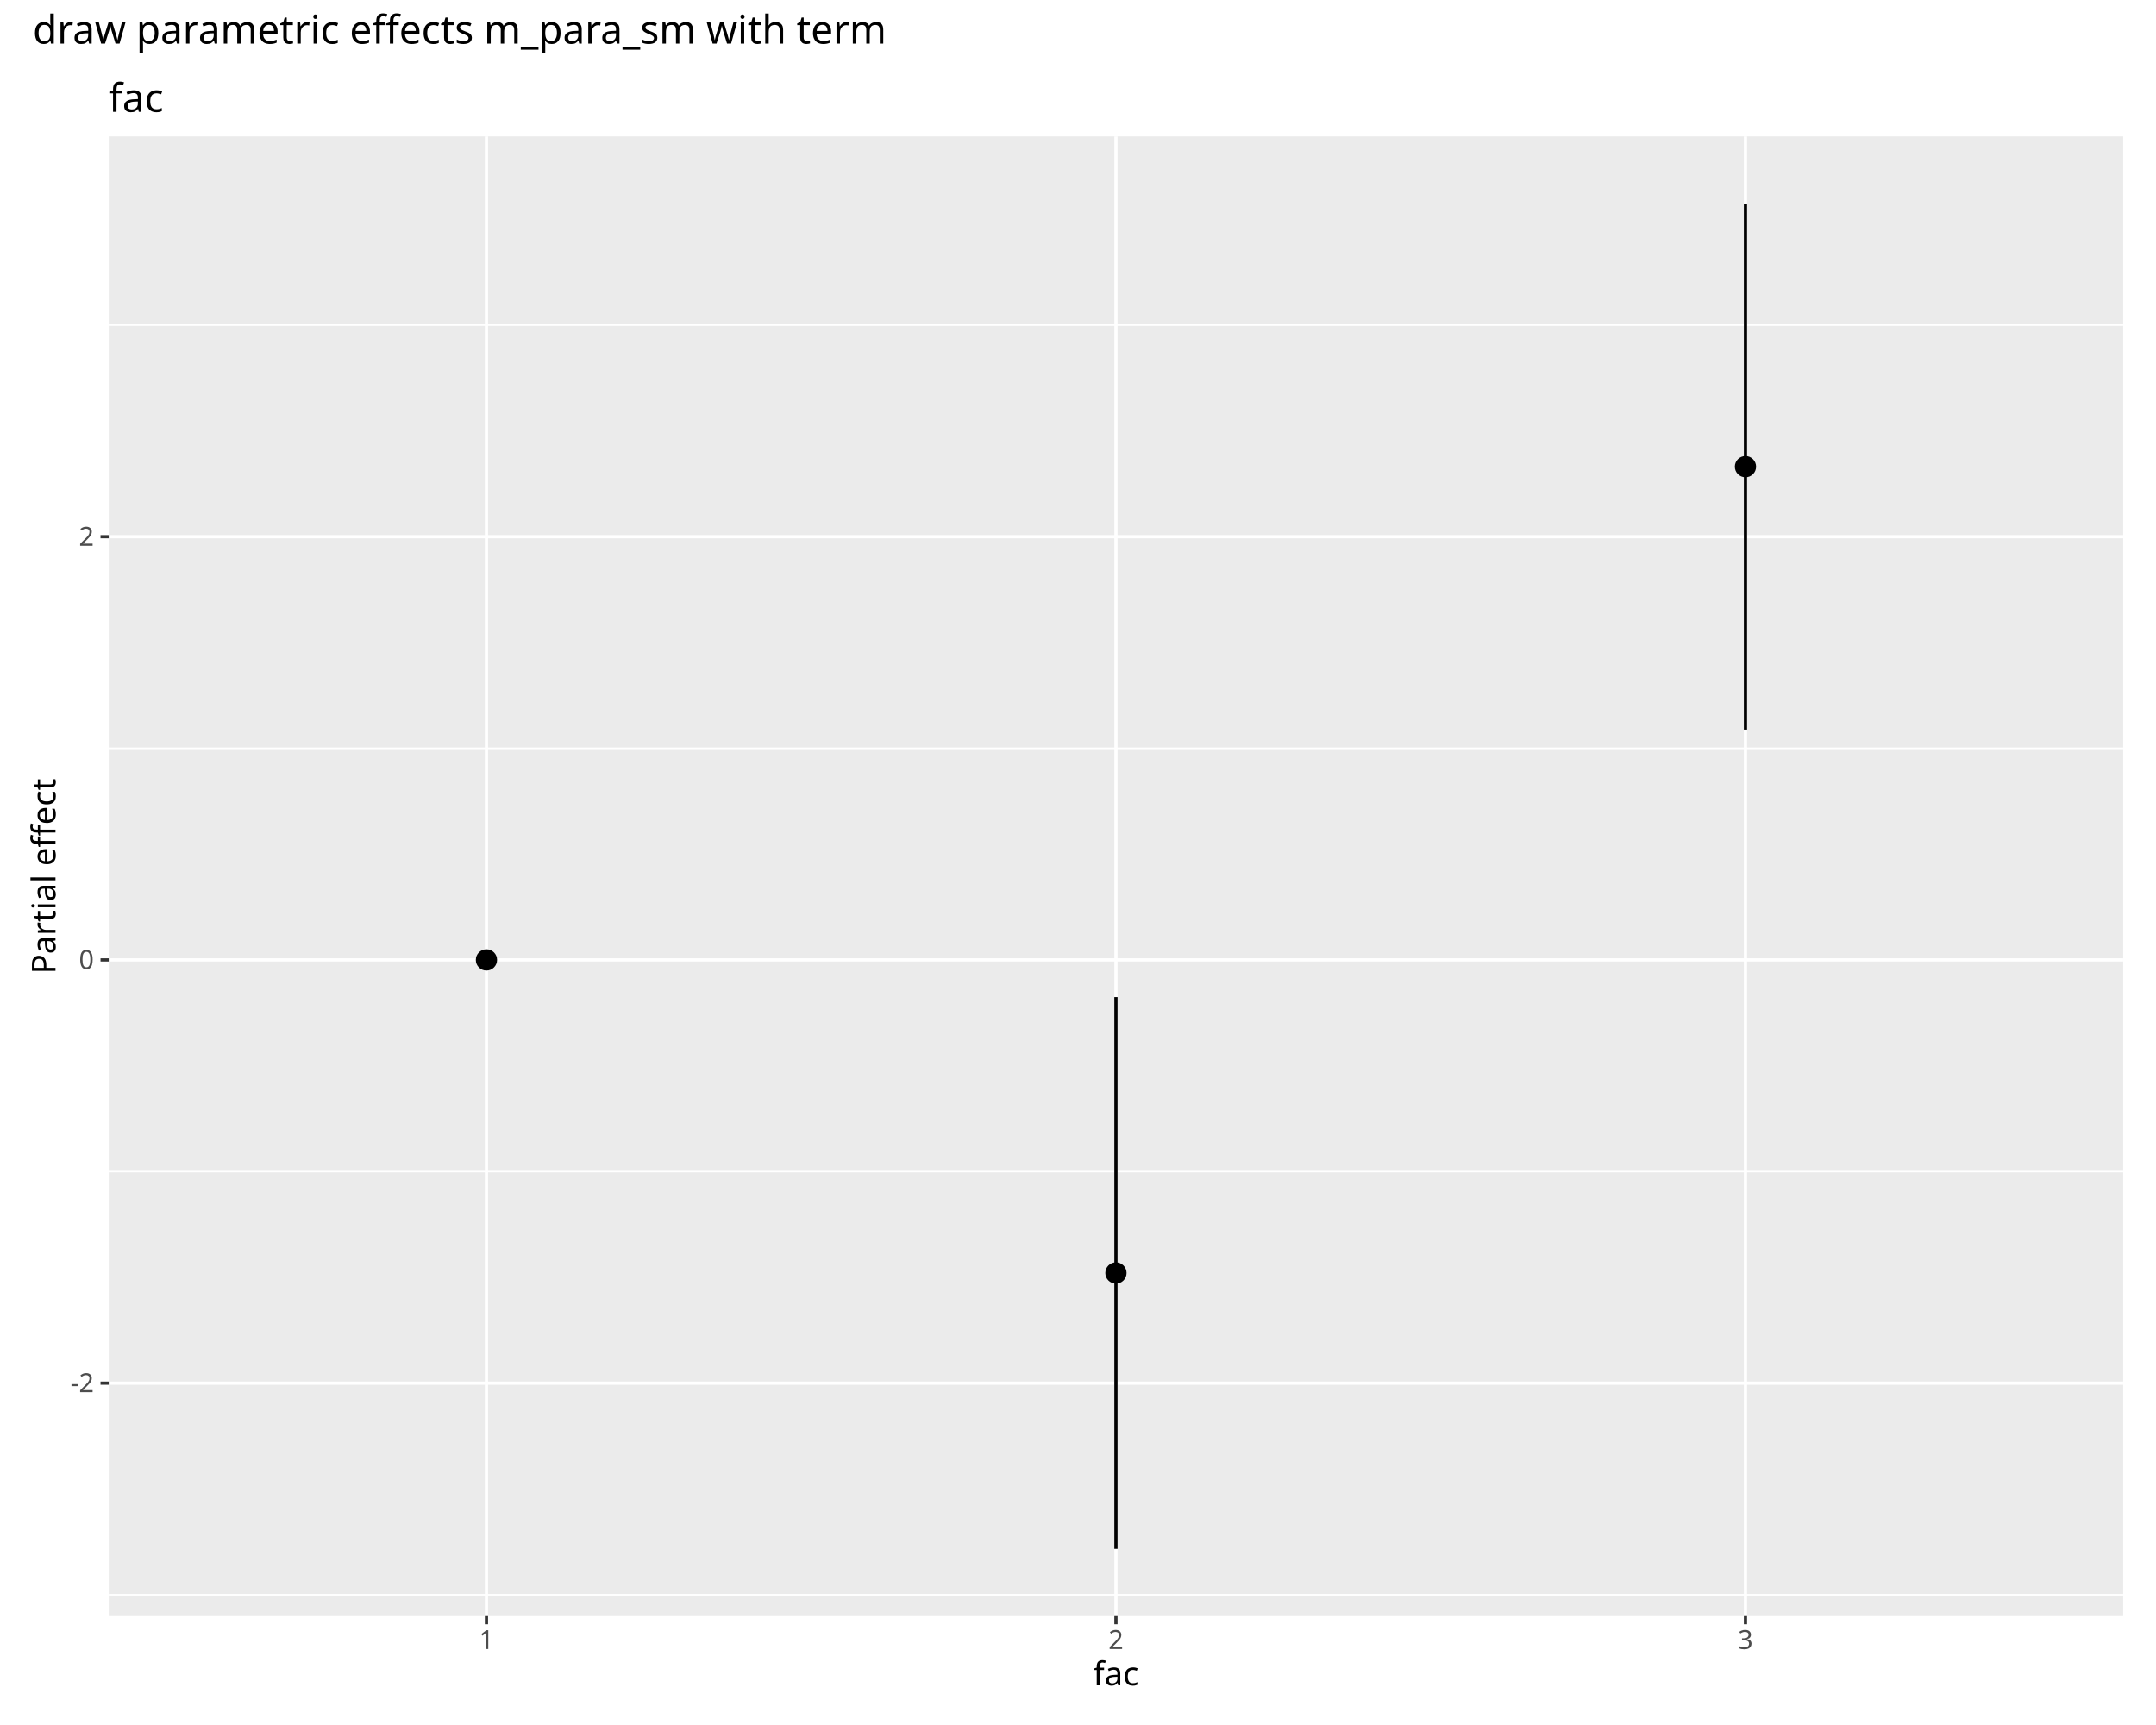
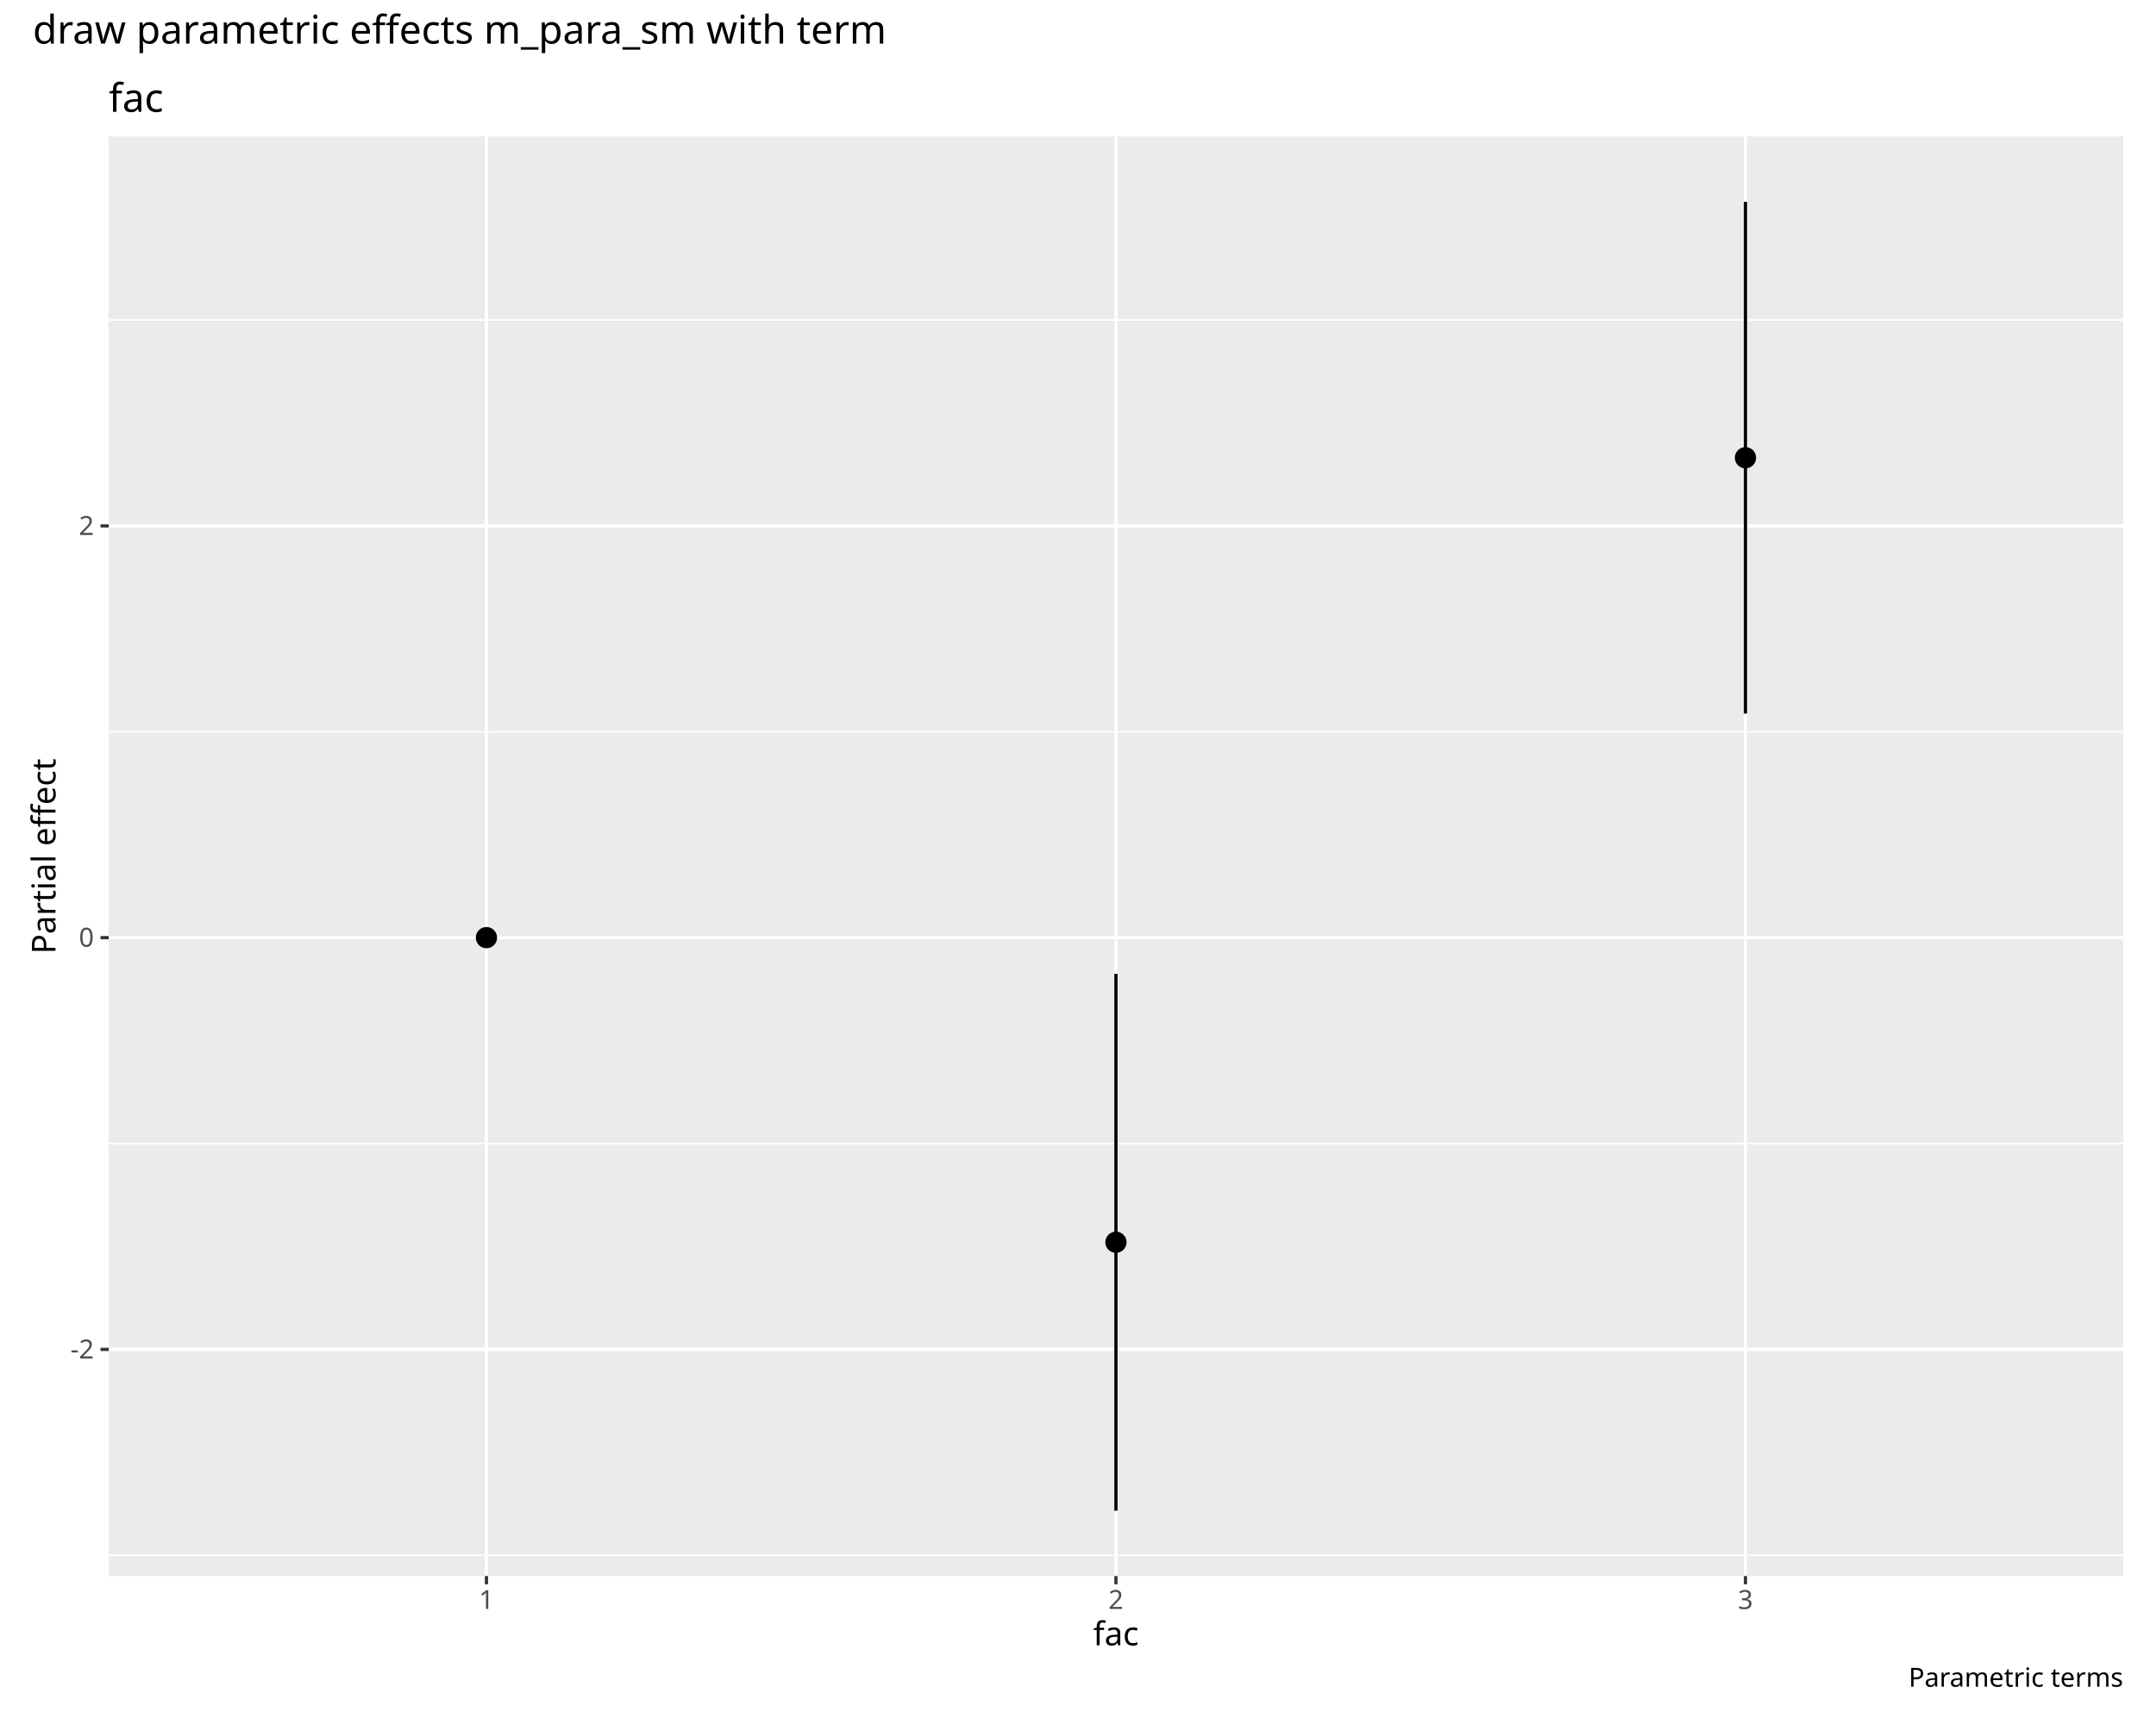
<svg xmlns="http://www.w3.org/2000/svg" class="svglite" data-engine-version="2.0" width="720.00pt" height="576.00pt" viewBox="0 0 720.00 576.00">
  <defs>
    <style type="text/css">
    .svglite line, .svglite polyline, .svglite polygon, .svglite path, .svglite rect, .svglite circle {
      fill: none;
      stroke: #000000;
      stroke-linecap: round;
      stroke-linejoin: round;
      stroke-miterlimit: 10.00;
    }
  </style>
  </defs>
  <rect width="100%" height="100%" style="stroke: none; fill: #FFFFFF;" />
  <defs>
    <clipPath id="cpMC4wMHw3MjAuMDB8MC4wMHw1NzYuMDA=">
      <rect x="0.00" y="0.00" width="720.00" height="576.00" />
    </clipPath>
  </defs>
  <g clip-path="url(#cpMC4wMHw3MjAuMDB8MC4wMHw1NzYuMDA=)">
    <rect x="0.00" y="0.00" width="720.00" height="576.00" style="stroke-width: 1.07; stroke: #FFFFFF; fill: #FFFFFF;" />
  </g>
  <defs>
    <clipPath id="cpNS40OHw3MTQuNTJ8MjIuNzh8NTcwLjUy">
      <rect x="5.48" y="22.78" width="709.04" height="547.74" />
    </clipPath>
  </defs>
  <g clip-path="url(#cpNS40OHw3MTQuNTJ8MjIuNzh8NTcwLjUy)">
    <rect x="5.48" y="22.78" width="709.04" height="547.74" style="stroke-width: 1.07; stroke: #FFFFFF; fill: #FFFFFF;" />
  </g>
  <g clip-path="url(#cpMC4wMHw3MjAuMDB8MC4wMHw1NzYuMDA=)">
</g>
  <defs>
-     <clipPath id="cpMzYuMzF8NzA5LjA0fDQ1LjU3fDUzOS42Mw==">
-       <rect x="36.31" y="45.57" width="672.73" height="494.07" />
+     <clipPath id="cpMzYuMzF8NzA5LjA0fDQ1LjU3fDUyNi4yNw==">
+       <rect x="36.31" y="45.57" width="672.73" height="480.70" />
    </clipPath>
  </defs>
-   <g clip-path="url(#cpMzYuMzF8NzA5LjA0fDQ1LjU3fDUzOS42Mw==)">
-     <rect x="36.31" y="45.57" width="672.73" height="494.07" style="stroke-width: 1.07; stroke: none; fill: #EBEBEB;" />
-     <polyline points="36.31,532.51 709.04,532.51 " style="stroke-width: 0.53; stroke: #FFFFFF; stroke-linecap: butt;" />
-     <polyline points="36.31,391.19 709.04,391.19 " style="stroke-width: 0.53; stroke: #FFFFFF; stroke-linecap: butt;" />
-     <polyline points="36.31,249.87 709.04,249.87 " style="stroke-width: 0.53; stroke: #FFFFFF; stroke-linecap: butt;" />
-     <polyline points="36.31,108.55 709.04,108.55 " style="stroke-width: 0.53; stroke: #FFFFFF; stroke-linecap: butt;" />
-     <polyline points="36.31,461.85 709.04,461.85 " style="stroke-width: 1.07; stroke: #FFFFFF; stroke-linecap: butt;" />
-     <polyline points="36.31,320.53 709.04,320.53 " style="stroke-width: 1.07; stroke: #FFFFFF; stroke-linecap: butt;" />
-     <polyline points="36.31,179.21 709.04,179.21 " style="stroke-width: 1.07; stroke: #FFFFFF; stroke-linecap: butt;" />
-     <polyline points="162.45,539.63 162.45,45.57 " style="stroke-width: 1.07; stroke: #FFFFFF; stroke-linecap: butt;" />
-     <polyline points="372.67,539.63 372.67,45.57 " style="stroke-width: 1.07; stroke: #FFFFFF; stroke-linecap: butt;" />
-     <polyline points="582.90,539.63 582.90,45.57 " style="stroke-width: 1.07; stroke: #FFFFFF; stroke-linecap: butt;" />
-     <line x1="162.45" y1="320.53" x2="162.45" y2="320.53" style="stroke-width: 1.07; stroke-linecap: butt;" />
-     <line x1="582.90" y1="243.62" x2="582.90" y2="68.02" style="stroke-width: 1.07; stroke-linecap: butt;" />
-     <line x1="372.67" y1="517.18" x2="372.67" y2="332.95" style="stroke-width: 1.07; stroke-linecap: butt;" />
-     <circle cx="162.45" cy="320.53" r="2.84" style="stroke-width: 1.42; fill: #000000;" />
-     <circle cx="582.90" cy="155.82" r="2.84" style="stroke-width: 1.42; fill: #000000;" />
-     <circle cx="372.67" cy="425.06" r="2.84" style="stroke-width: 1.42; fill: #000000;" />
+   <g clip-path="url(#cpMzYuMzF8NzA5LjA0fDQ1LjU3fDUyNi4yNw==)">
+     <rect x="36.31" y="45.57" width="672.73" height="480.70" style="stroke-width: 1.07; stroke: none; fill: #EBEBEB;" />
+     <polyline points="36.31,519.34 709.04,519.34 " style="stroke-width: 0.53; stroke: #FFFFFF; stroke-linecap: butt;" />
+     <polyline points="36.31,381.84 709.04,381.84 " style="stroke-width: 0.53; stroke: #FFFFFF; stroke-linecap: butt;" />
+     <polyline points="36.31,244.35 709.04,244.35 " style="stroke-width: 0.53; stroke: #FFFFFF; stroke-linecap: butt;" />
+     <polyline points="36.31,106.85 709.04,106.85 " style="stroke-width: 0.53; stroke: #FFFFFF; stroke-linecap: butt;" />
+     <polyline points="36.31,450.59 709.04,450.59 " style="stroke-width: 1.07; stroke: #FFFFFF; stroke-linecap: butt;" />
+     <polyline points="36.31,313.09 709.04,313.09 " style="stroke-width: 1.07; stroke: #FFFFFF; stroke-linecap: butt;" />
+     <polyline points="36.31,175.60 709.04,175.60 " style="stroke-width: 1.07; stroke: #FFFFFF; stroke-linecap: butt;" />
+     <polyline points="162.45,526.27 162.45,45.57 " style="stroke-width: 1.07; stroke: #FFFFFF; stroke-linecap: butt;" />
+     <polyline points="372.67,526.27 372.67,45.57 " style="stroke-width: 1.07; stroke: #FFFFFF; stroke-linecap: butt;" />
+     <polyline points="582.90,526.27 582.90,45.57 " style="stroke-width: 1.07; stroke: #FFFFFF; stroke-linecap: butt;" />
+     <line x1="162.45" y1="313.09" x2="162.45" y2="313.09" style="stroke-width: 1.07; stroke-linecap: butt;" />
+     <line x1="582.90" y1="238.26" x2="582.90" y2="67.42" style="stroke-width: 1.07; stroke-linecap: butt;" />
+     <line x1="372.67" y1="504.42" x2="372.67" y2="325.18" style="stroke-width: 1.07; stroke-linecap: butt;" />
+     <circle cx="162.45" cy="313.09" r="2.84" style="stroke-width: 1.42; fill: #000000;" />
+     <circle cx="582.90" cy="152.84" r="2.84" style="stroke-width: 1.42; fill: #000000;" />
+     <circle cx="372.67" cy="414.80" r="2.84" style="stroke-width: 1.42; fill: #000000;" />
  </g>
  <g clip-path="url(#cpMC4wMHw3MjAuMDB8MC4wMHw1NzYuMDA=)">
-     <text x="31.38" y="464.88" text-anchor="end" style="font-size: 8.80px; fill: #4D4D4D; font-family: sans;" textLength="7.82px" lengthAdjust="spacingAndGlyphs">-2</text>
-     <text x="31.38" y="323.56" text-anchor="end" style="font-size: 8.80px; fill: #4D4D4D; font-family: sans;" textLength="4.89px" lengthAdjust="spacingAndGlyphs">0</text>
-     <text x="31.38" y="182.24" text-anchor="end" style="font-size: 8.80px; fill: #4D4D4D; font-family: sans;" textLength="4.89px" lengthAdjust="spacingAndGlyphs">2</text>
-     <polyline points="33.57,461.85 36.31,461.85 " style="stroke-width: 1.07; stroke: #333333; stroke-linecap: butt;" />
-     <polyline points="33.57,320.53 36.31,320.53 " style="stroke-width: 1.07; stroke: #333333; stroke-linecap: butt;" />
-     <polyline points="33.57,179.21 36.31,179.21 " style="stroke-width: 1.07; stroke: #333333; stroke-linecap: butt;" />
-     <polyline points="162.45,542.37 162.45,539.63 " style="stroke-width: 1.07; stroke: #333333; stroke-linecap: butt;" />
-     <polyline points="372.67,542.37 372.67,539.63 " style="stroke-width: 1.07; stroke: #333333; stroke-linecap: butt;" />
-     <polyline points="582.90,542.37 582.90,539.63 " style="stroke-width: 1.07; stroke: #333333; stroke-linecap: butt;" />
-     <text x="162.45" y="550.62" text-anchor="middle" style="font-size: 8.80px; fill: #4D4D4D; font-family: sans;" textLength="4.89px" lengthAdjust="spacingAndGlyphs">1</text>
-     <text x="372.67" y="550.62" text-anchor="middle" style="font-size: 8.80px; fill: #4D4D4D; font-family: sans;" textLength="4.89px" lengthAdjust="spacingAndGlyphs">2</text>
-     <text x="582.90" y="550.62" text-anchor="middle" style="font-size: 8.80px; fill: #4D4D4D; font-family: sans;" textLength="4.89px" lengthAdjust="spacingAndGlyphs">3</text>
-     <text x="372.67" y="562.76" text-anchor="middle" style="font-size: 11.00px; font-family: sans;" textLength="14.68px" lengthAdjust="spacingAndGlyphs">fac</text>
-     <text transform="translate(18.53,292.60) rotate(-90)" text-anchor="middle" style="font-size: 11.00px; font-family: sans;" textLength="61.14px" lengthAdjust="spacingAndGlyphs">Partial effect</text>
+     <text x="31.38" y="453.62" text-anchor="end" style="font-size: 8.80px; fill: #4D4D4D; font-family: sans;" textLength="7.82px" lengthAdjust="spacingAndGlyphs">-2</text>
+     <text x="31.38" y="316.12" text-anchor="end" style="font-size: 8.80px; fill: #4D4D4D; font-family: sans;" textLength="4.89px" lengthAdjust="spacingAndGlyphs">0</text>
+     <text x="31.38" y="178.63" text-anchor="end" style="font-size: 8.80px; fill: #4D4D4D; font-family: sans;" textLength="4.89px" lengthAdjust="spacingAndGlyphs">2</text>
+     <polyline points="33.57,450.59 36.31,450.59 " style="stroke-width: 1.07; stroke: #333333; stroke-linecap: butt;" />
+     <polyline points="33.57,313.09 36.31,313.09 " style="stroke-width: 1.07; stroke: #333333; stroke-linecap: butt;" />
+     <polyline points="33.57,175.60 36.31,175.60 " style="stroke-width: 1.07; stroke: #333333; stroke-linecap: butt;" />
+     <polyline points="162.45,529.01 162.45,526.27 " style="stroke-width: 1.07; stroke: #333333; stroke-linecap: butt;" />
+     <polyline points="372.67,529.01 372.67,526.27 " style="stroke-width: 1.07; stroke: #333333; stroke-linecap: butt;" />
+     <polyline points="582.90,529.01 582.90,526.27 " style="stroke-width: 1.07; stroke: #333333; stroke-linecap: butt;" />
+     <text x="162.45" y="537.26" text-anchor="middle" style="font-size: 8.80px; fill: #4D4D4D; font-family: sans;" textLength="4.89px" lengthAdjust="spacingAndGlyphs">1</text>
+     <text x="372.67" y="537.26" text-anchor="middle" style="font-size: 8.80px; fill: #4D4D4D; font-family: sans;" textLength="4.89px" lengthAdjust="spacingAndGlyphs">2</text>
+     <text x="582.90" y="537.26" text-anchor="middle" style="font-size: 8.80px; fill: #4D4D4D; font-family: sans;" textLength="4.89px" lengthAdjust="spacingAndGlyphs">3</text>
+     <text x="372.67" y="549.40" text-anchor="middle" style="font-size: 11.00px; font-family: sans;" textLength="14.68px" lengthAdjust="spacingAndGlyphs">fac</text>
+     <text transform="translate(18.53,285.92) rotate(-90)" text-anchor="middle" style="font-size: 11.00px; font-family: sans;" textLength="61.14px" lengthAdjust="spacingAndGlyphs">Partial effect</text>
    <text x="36.31" y="37.35" style="font-size: 13.20px; font-family: sans;" textLength="17.61px" lengthAdjust="spacingAndGlyphs">fac</text>
+     <text x="709.04" y="563.21" text-anchor="end" style="font-size: 8.80px; font-family: sans;" textLength="67.00px" lengthAdjust="spacingAndGlyphs">Parametric terms</text>
    <text x="10.96" y="14.56" style="font-size: 13.20px; font-family: sans;" textLength="267.80px" lengthAdjust="spacingAndGlyphs">draw parametric effects m_para_sm with term</text>
  </g>
</svg>
